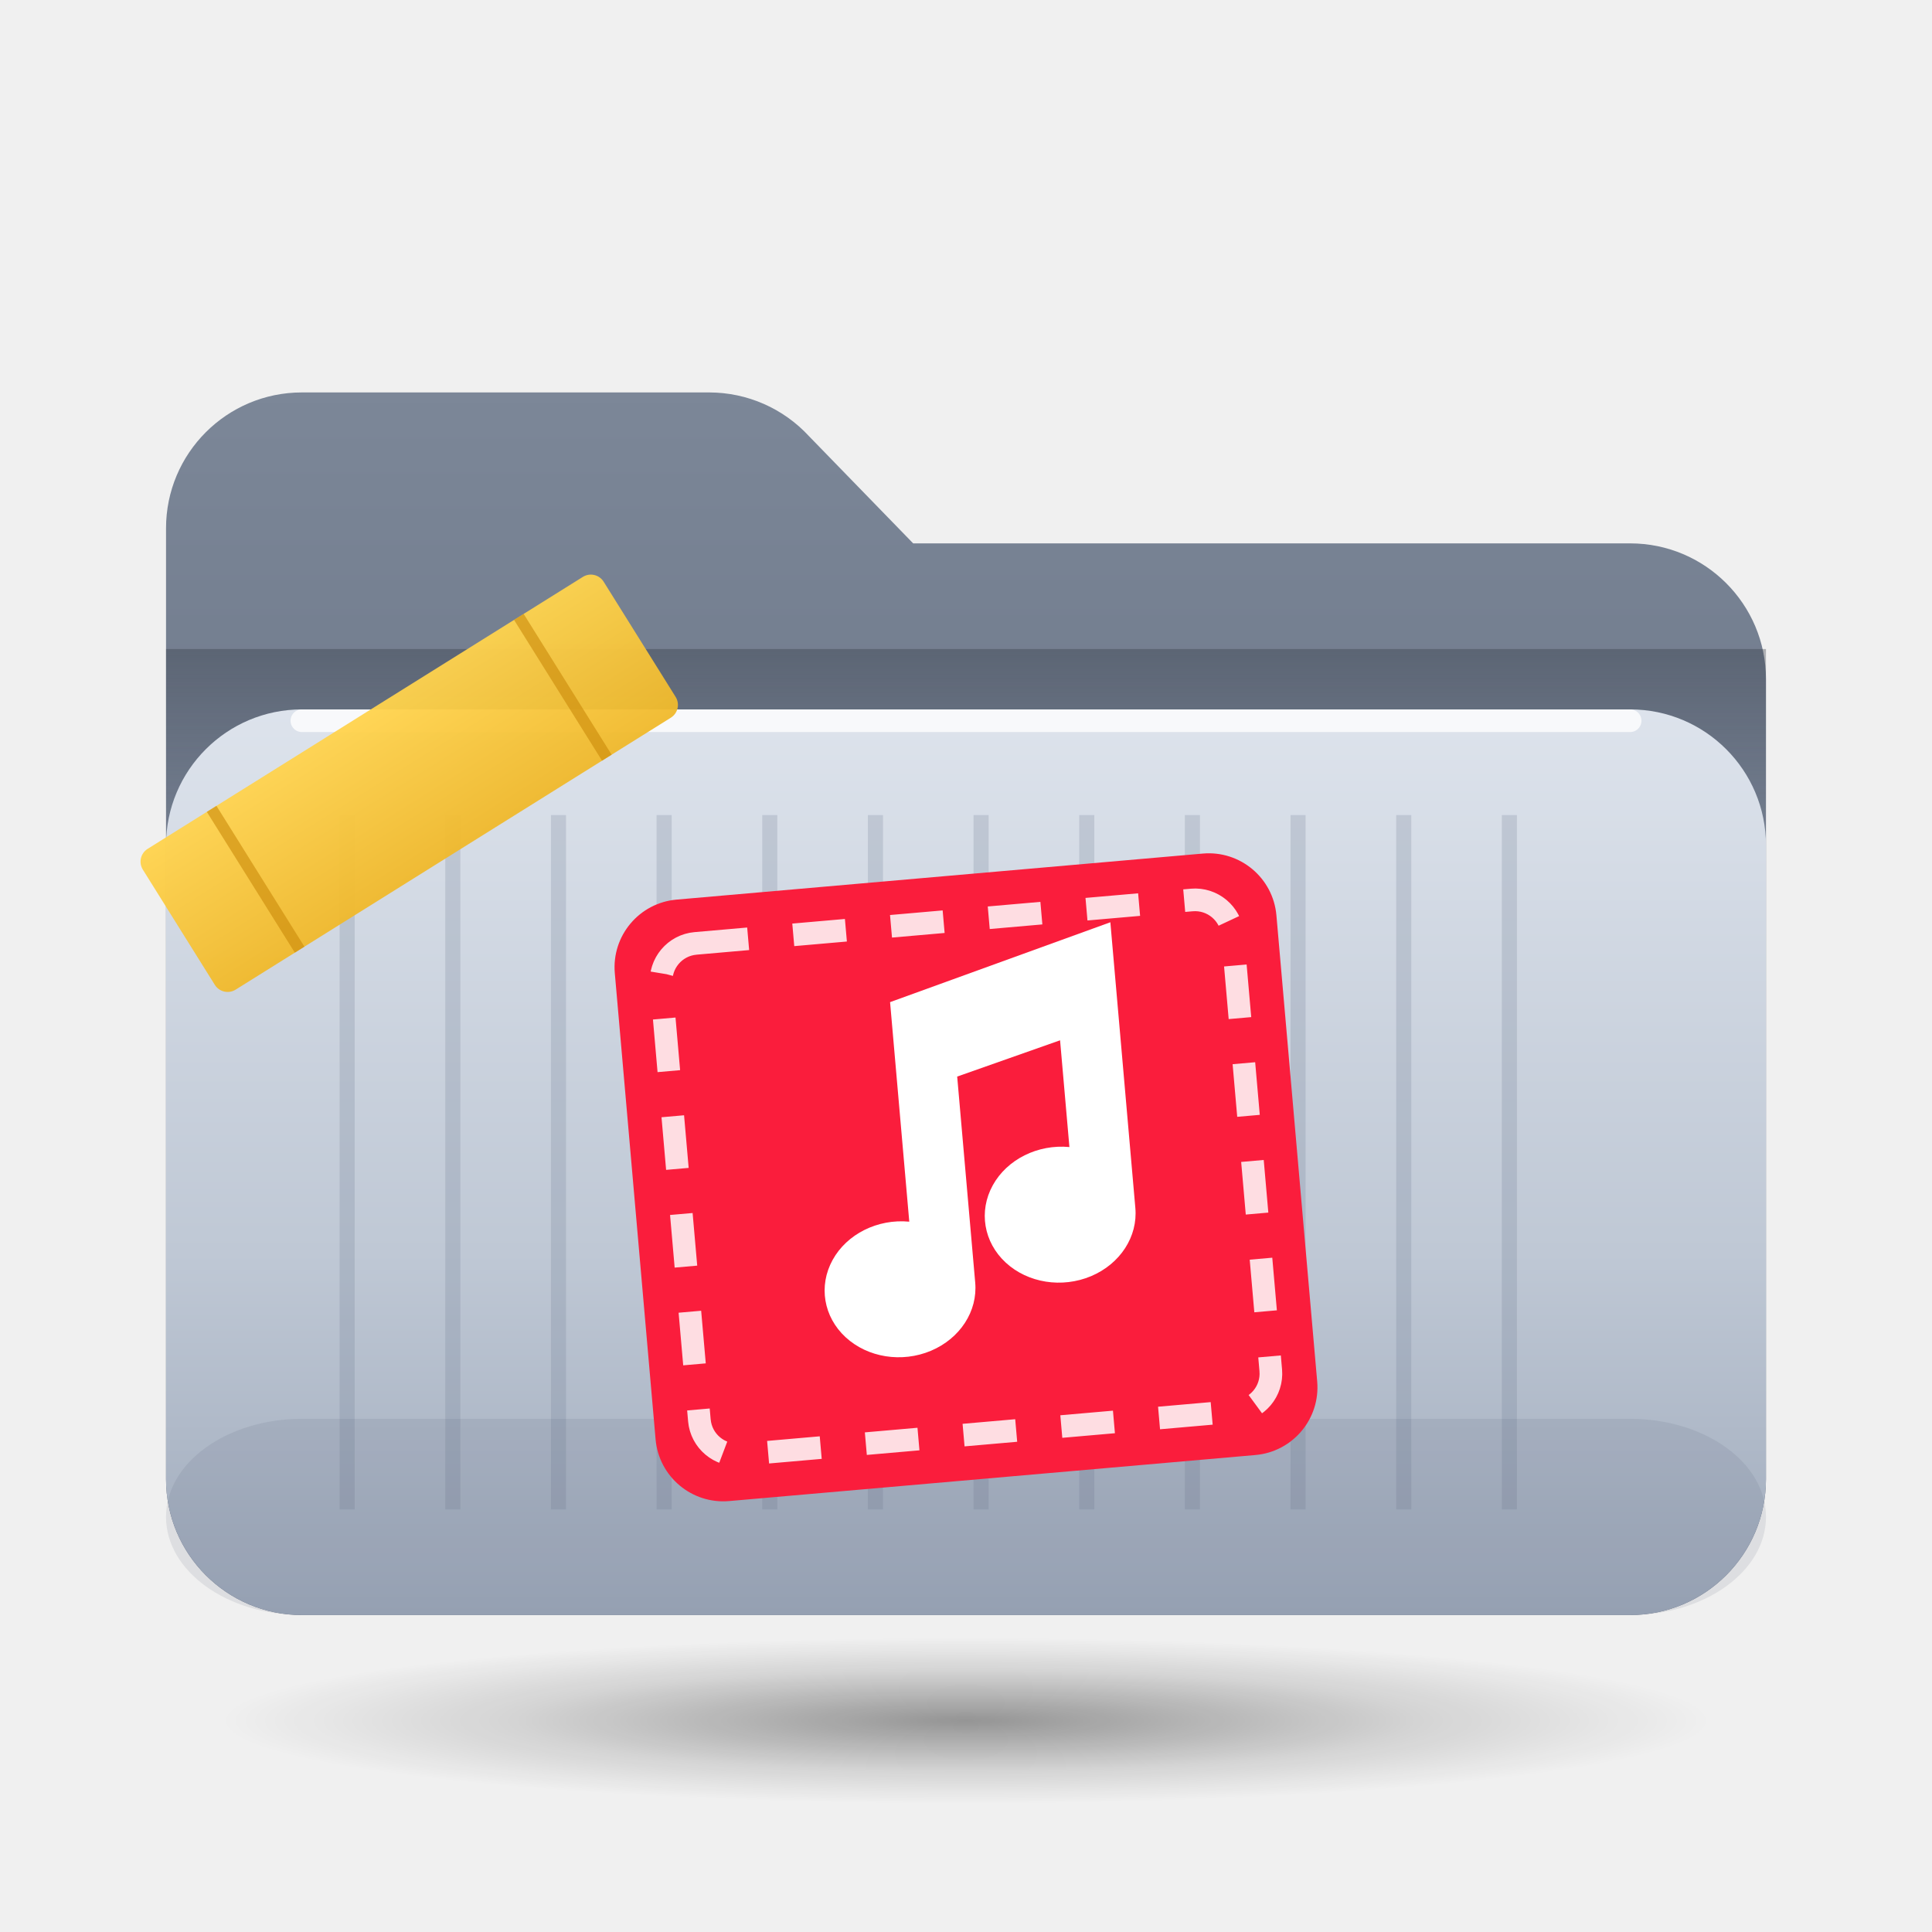
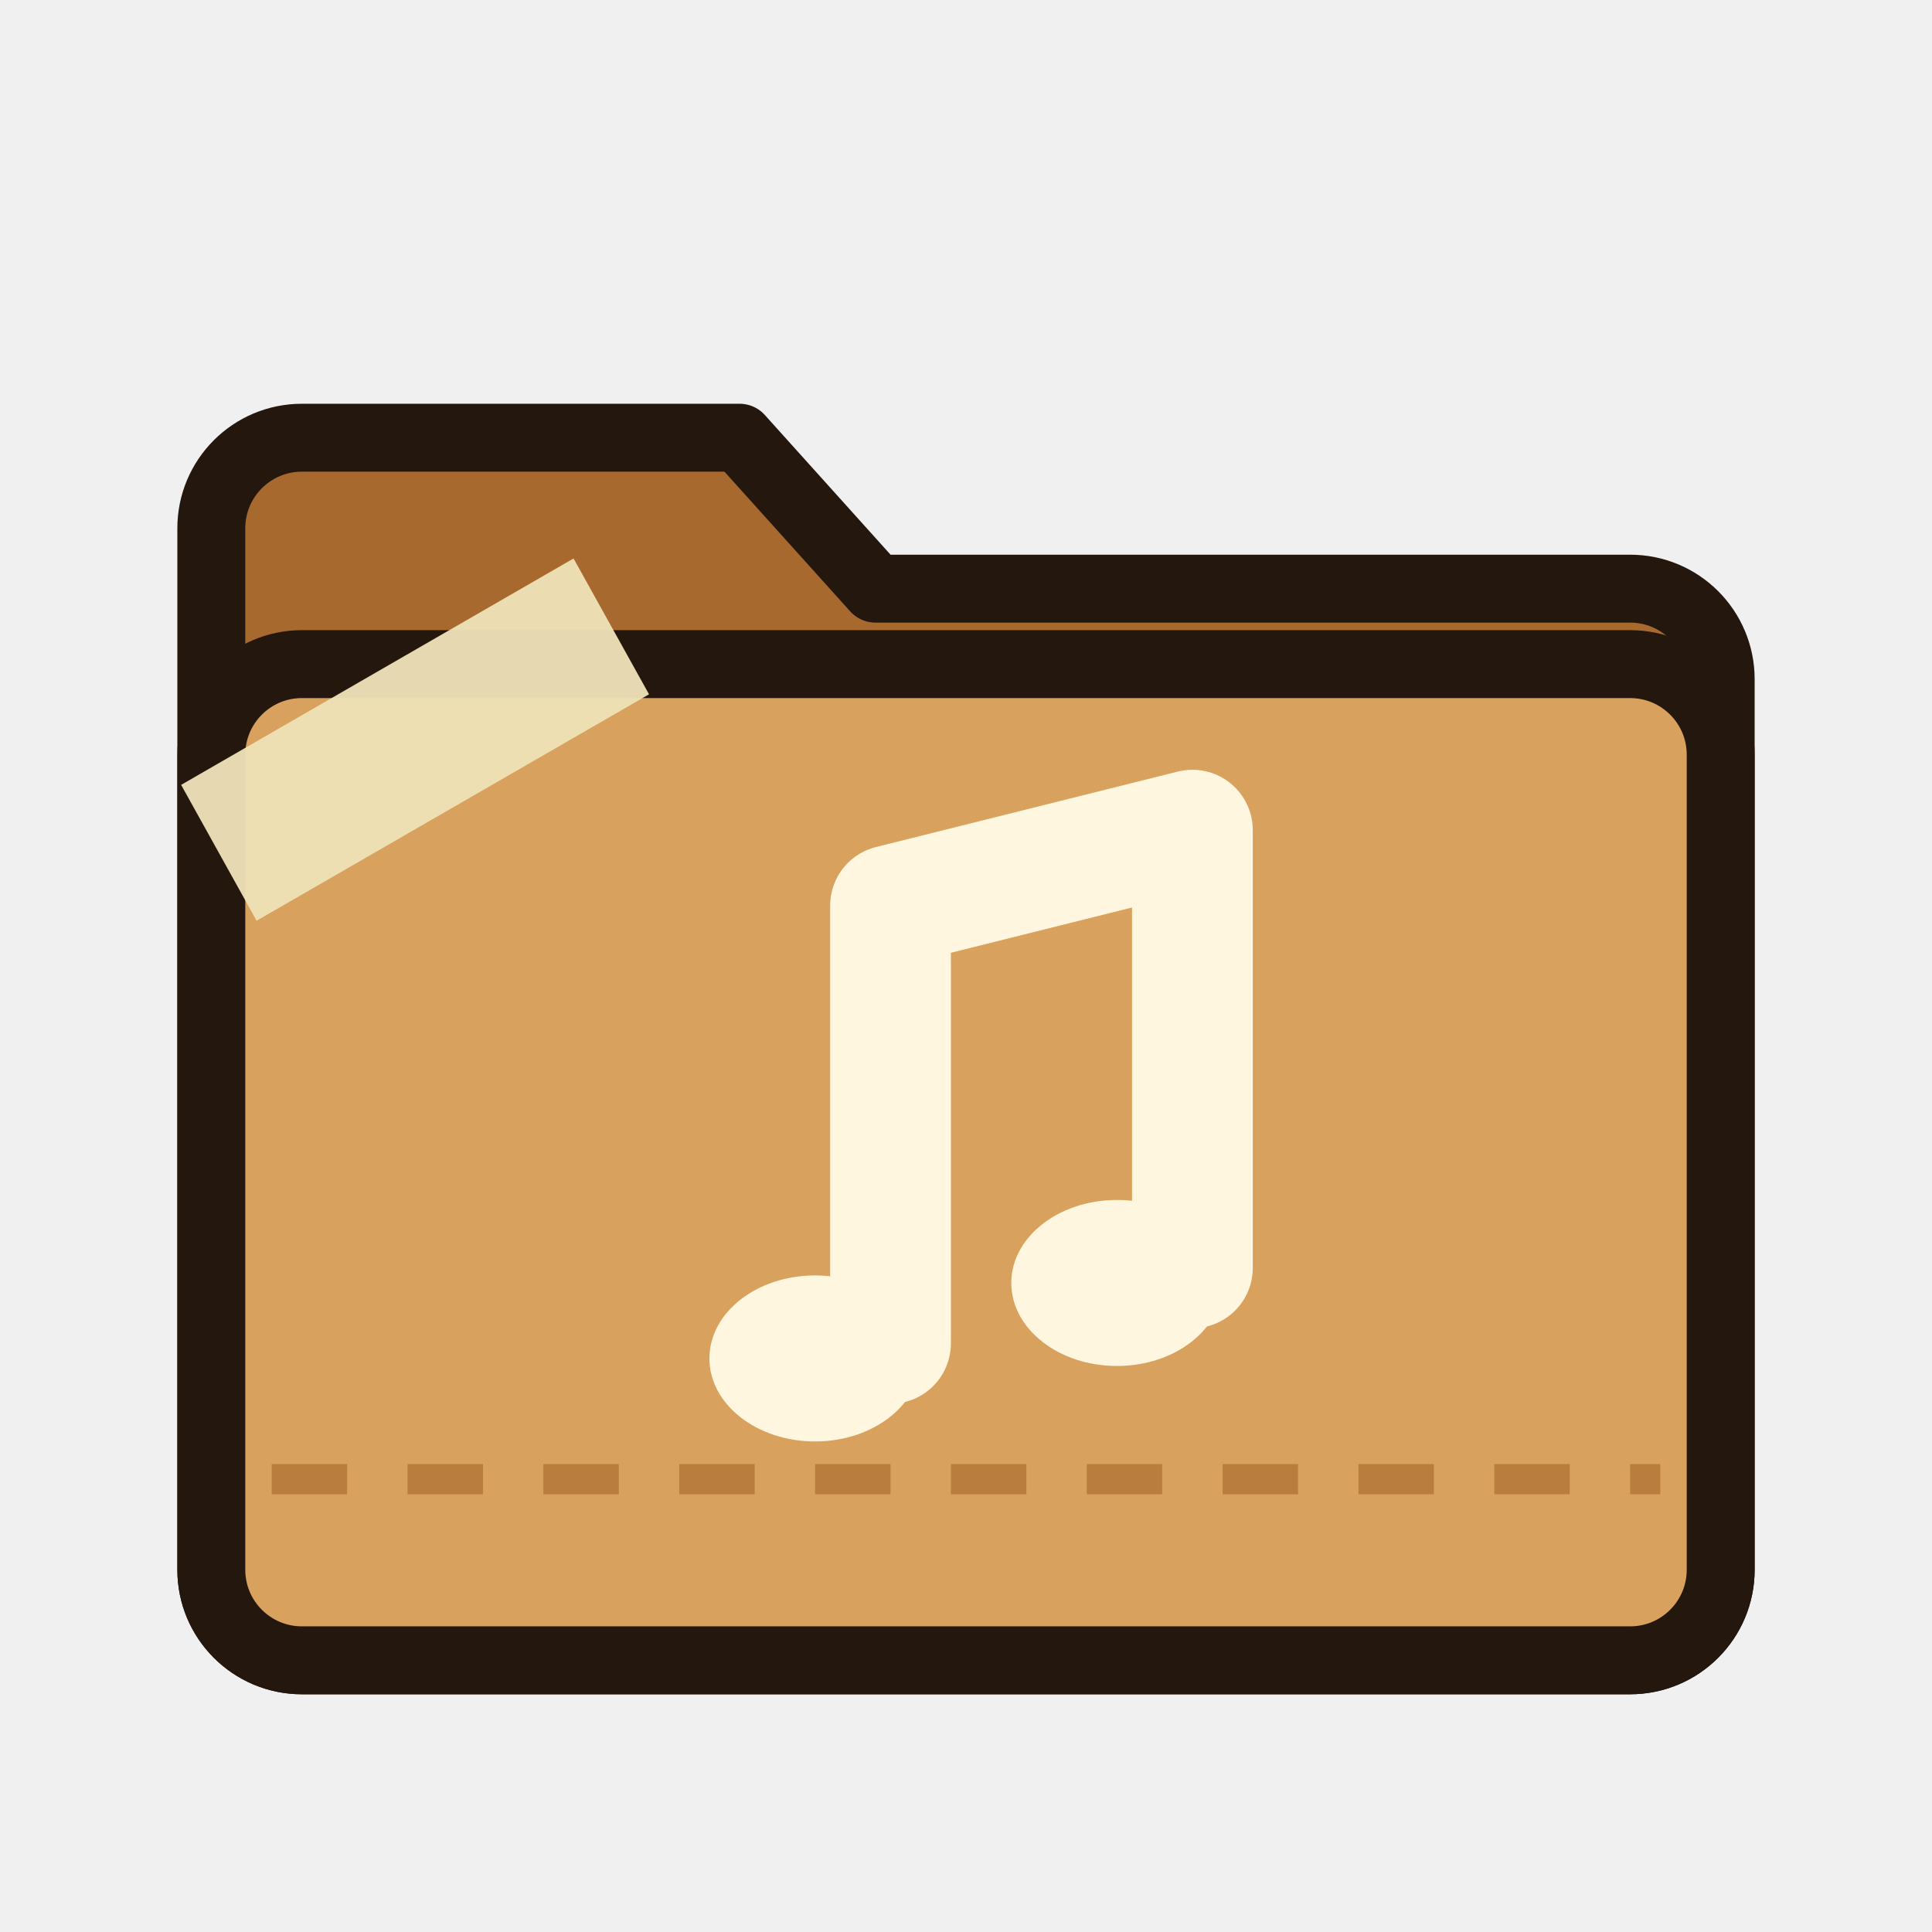
<svg xmlns="http://www.w3.org/2000/svg" viewBox="0 0 256 256">
-   <defs>
-     <radialGradient id="ground" cx=".5" cy=".5" r=".5">
-       <stop offset="0" stop-color="#000" stop-opacity=".38" />
-       <stop offset=".6" stop-color="#000" stop-opacity=".12" />
-       <stop offset="1" stop-color="#000" stop-opacity="0" />
-     </radialGradient>
-     <linearGradient id="cb" x1="0" y1="0" x2="0" y2="1">
-       <stop offset="0" stop-color="#7C8798" stop-opacity="1" />
-       <stop offset="1" stop-color="#596375" stop-opacity="1" />
-     </linearGradient>
-     <linearGradient id="cf" x1="0" y1="0" x2="0" y2="1">
-       <stop offset="0" stop-color="#DDE3EC" stop-opacity="1" />
-       <stop offset="0.6" stop-color="#BFC8D5" stop-opacity="1" />
-       <stop offset="1" stop-color="#9FAABB" stop-opacity="1" />
-     </linearGradient>
-     <linearGradient id="ci" x1="0" y1="0" x2="0" y2="1">
-       <stop offset="0" stop-color="#2E3440" stop-opacity="0.35" />
-       <stop offset="1" stop-color="#2E3440" stop-opacity="0" />
-     </linearGradient>
-     <linearGradient id="tape" x1="0" y1="0" x2="0" y2="1">
-       <stop offset="0" stop-color="#FFD34D" stop-opacity="0.95" />
-       <stop offset="1" stop-color="#F0B92B" stop-opacity="0.95" />
-     </linearGradient>
-   </defs>
-   <ellipse cx="128" cy="228" rx="100" ry="11" fill="url(#ground)" />
-   <path d="M22 70a18 18 0 0 1 18-18h54a18 18 0 0 1 13.2 5.8L121 72h95a18 18 0 0 1 18 18v106a18 18 0 0 1-18 18H40a18 18 0 0 1-18-18z" fill="url(#cb)" />
-   <rect x="22" y="86" width="212" height="22" fill="url(#ci)" />
-   <rect x="22" y="94" width="212" height="120" rx="18" fill="url(#cf)" />
-   <path d="M40 95.5h176" stroke="#FFFFFF" stroke-width="3" stroke-linecap="round" opacity=".8" />
-   <g stroke="#6B768B" stroke-width="2" opacity=".22">
-     <path d="M46 108v92" />
-     <path d="M60 108v92" />
-     <path d="M74 108v92" />
-     <path d="M88 108v92" />
-     <path d="M102 108v92" />
-     <path d="M116 108v92" />
-     <path d="M130 108v92" />
-     <path d="M144 108v92" />
-     <path d="M158 108v92" />
-     <path d="M172 108v92" />
-     <path d="M186 108v92" />
-     <path d="M200 108v92" />
-   </g>
-   <rect x="22" y="188" width="212" height="26" rx="18" fill="#4E586B" opacity=".12" />
-   <g transform="rotate(-32 52 104)">
-     <rect x="18" y="94" width="72" height="22" rx="2" fill="url(#tape)" />
-     <path d="M30 94v22M78 94v22" stroke="#C98808" stroke-width="1.5" opacity=".6" />
-   </g>
-   <g transform="rotate(-5 128 156)">
-     <rect x="84" y="116" width="88" height="80" rx="9" fill="#FA1D3C" />
-     <rect x="90" y="122" width="76" height="68" rx="5" fill="none" stroke="#fff" stroke-width="3" stroke-dasharray="7 6" opacity=".85" />
-     <g fill="#fff" stroke="none">
-       <path d="M120 132l30-8v38a10 9 0 1 1-8-8.8V139l-14 3.6V170a10 9 0 1 1-8-8.8z" />
-     </g>
+   <path d="M28 70a12 12 0 0 1 12-12h58l18 20h100a12 12 0 0 1 12 12v118a12 12 0 0 1-12 12H40a12 12 0 0 1-12-12z" fill="#A8692F" stroke="#24170D" stroke-width="9" stroke-linejoin="round" />
+   <path d="M28 100a12 12 0 0 1 12-12h176a12 12 0 0 1 12 12v108a12 12 0 0 1-12 12H40a12 12 0 0 1-12-12z" fill="#D9A15E" stroke="#24170D" stroke-width="9" stroke-linejoin="round" />
+   <path d="M24 104l52-30 10 18-52 30z" fill="#EFE2B8" opacity=".95" />
+   <path d="M36 196h184" stroke="#B97E3E" stroke-width="4" stroke-dasharray="10 8" />
+   <g transform="translate(128 154) scale(1.0) translate(-128 -154)">
+     <path d="M118 178V120l40-10v58" fill="none" stroke="#FFF6E0" stroke-width="16" stroke-linecap="round" stroke-linejoin="round" />
+     <ellipse cx="108" cy="180" rx="14" ry="11" fill="#FFF6E0" />
+     <ellipse cx="148" cy="170" rx="14" ry="11" fill="#FFF6E0" />
  </g>
</svg>
